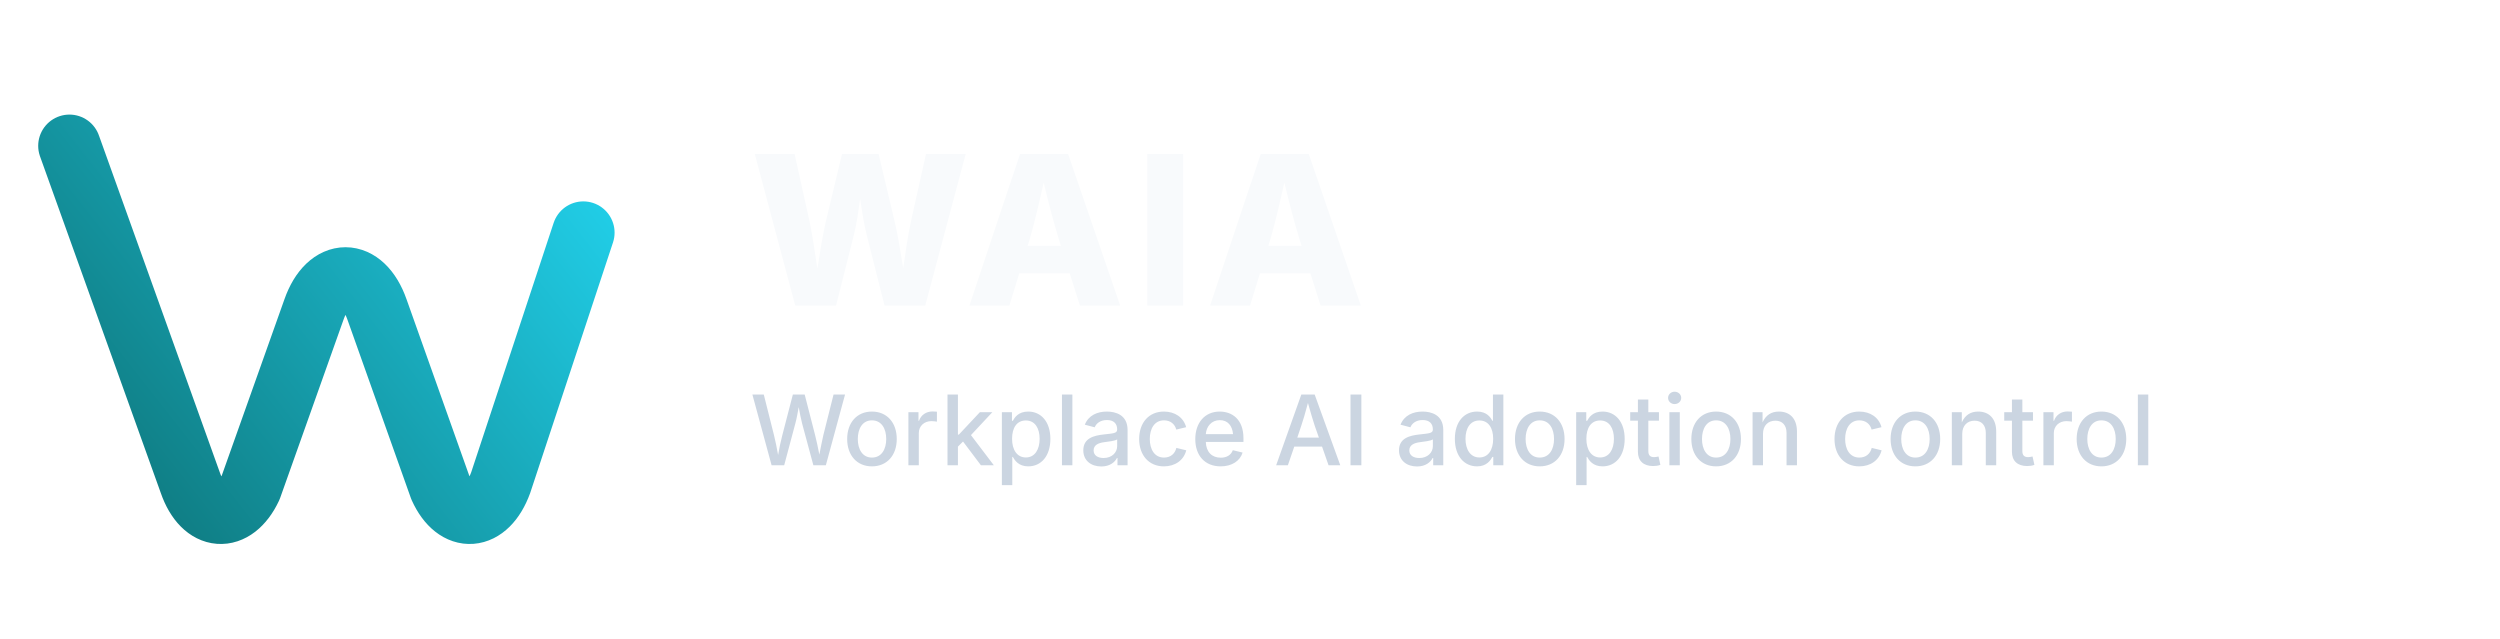
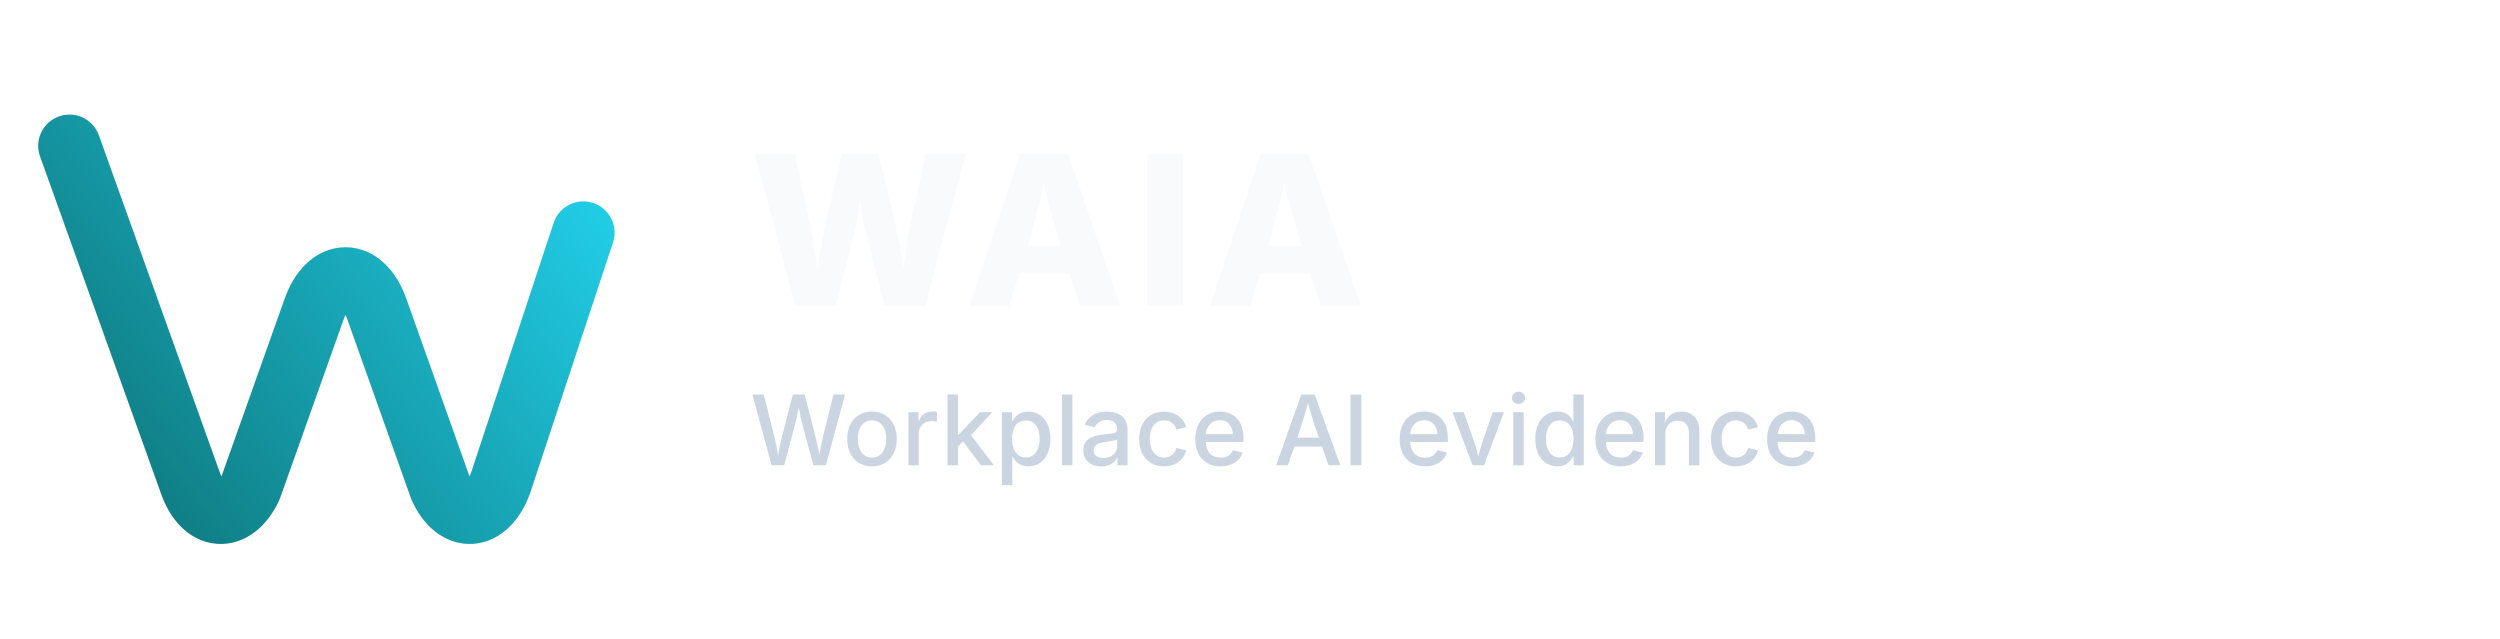
<svg xmlns="http://www.w3.org/2000/svg" viewBox="0 0 360 92" role="img" aria-labelledby="title desc">
  <defs>
    <linearGradient id="wayfinder" x1="10" y1="74" x2="84" y2="16" gradientUnits="userSpaceOnUse">
      <stop offset="0" stop-color="#0D7377" />
      <stop offset="1" stop-color="#22D3EE" />
    </linearGradient>
  </defs>
  <path d="M10 21 27.4 69.5c1.9 5.5 6.3 5.8 8.7.7l9.1-25.6c2.1-6 7-6 9.1 0l9.1 25.6c2.3 5.1 6.7 4.8 8.7-.7L84 33.5" fill="none" stroke="url(#wayfinder)" stroke-width="9" stroke-linecap="round" stroke-linejoin="round" />
  <text x="108" y="44" fill="#F8FAFC" font-family="Inter, Arial, sans-serif" font-size="30" font-weight="800" letter-spacing="1.5">WAIA</text>
-   <text x="108" y="67" fill="#CBD5E1" font-family="Inter, Arial, sans-serif" font-size="14" font-weight="500">Workplace AI adoption control</text>
+   <text x="108" y="67" fill="#CBD5E1" font-family="Inter, Arial, sans-serif" font-size="14" font-weight="500">Workplace AI evidence</text>
</svg>
